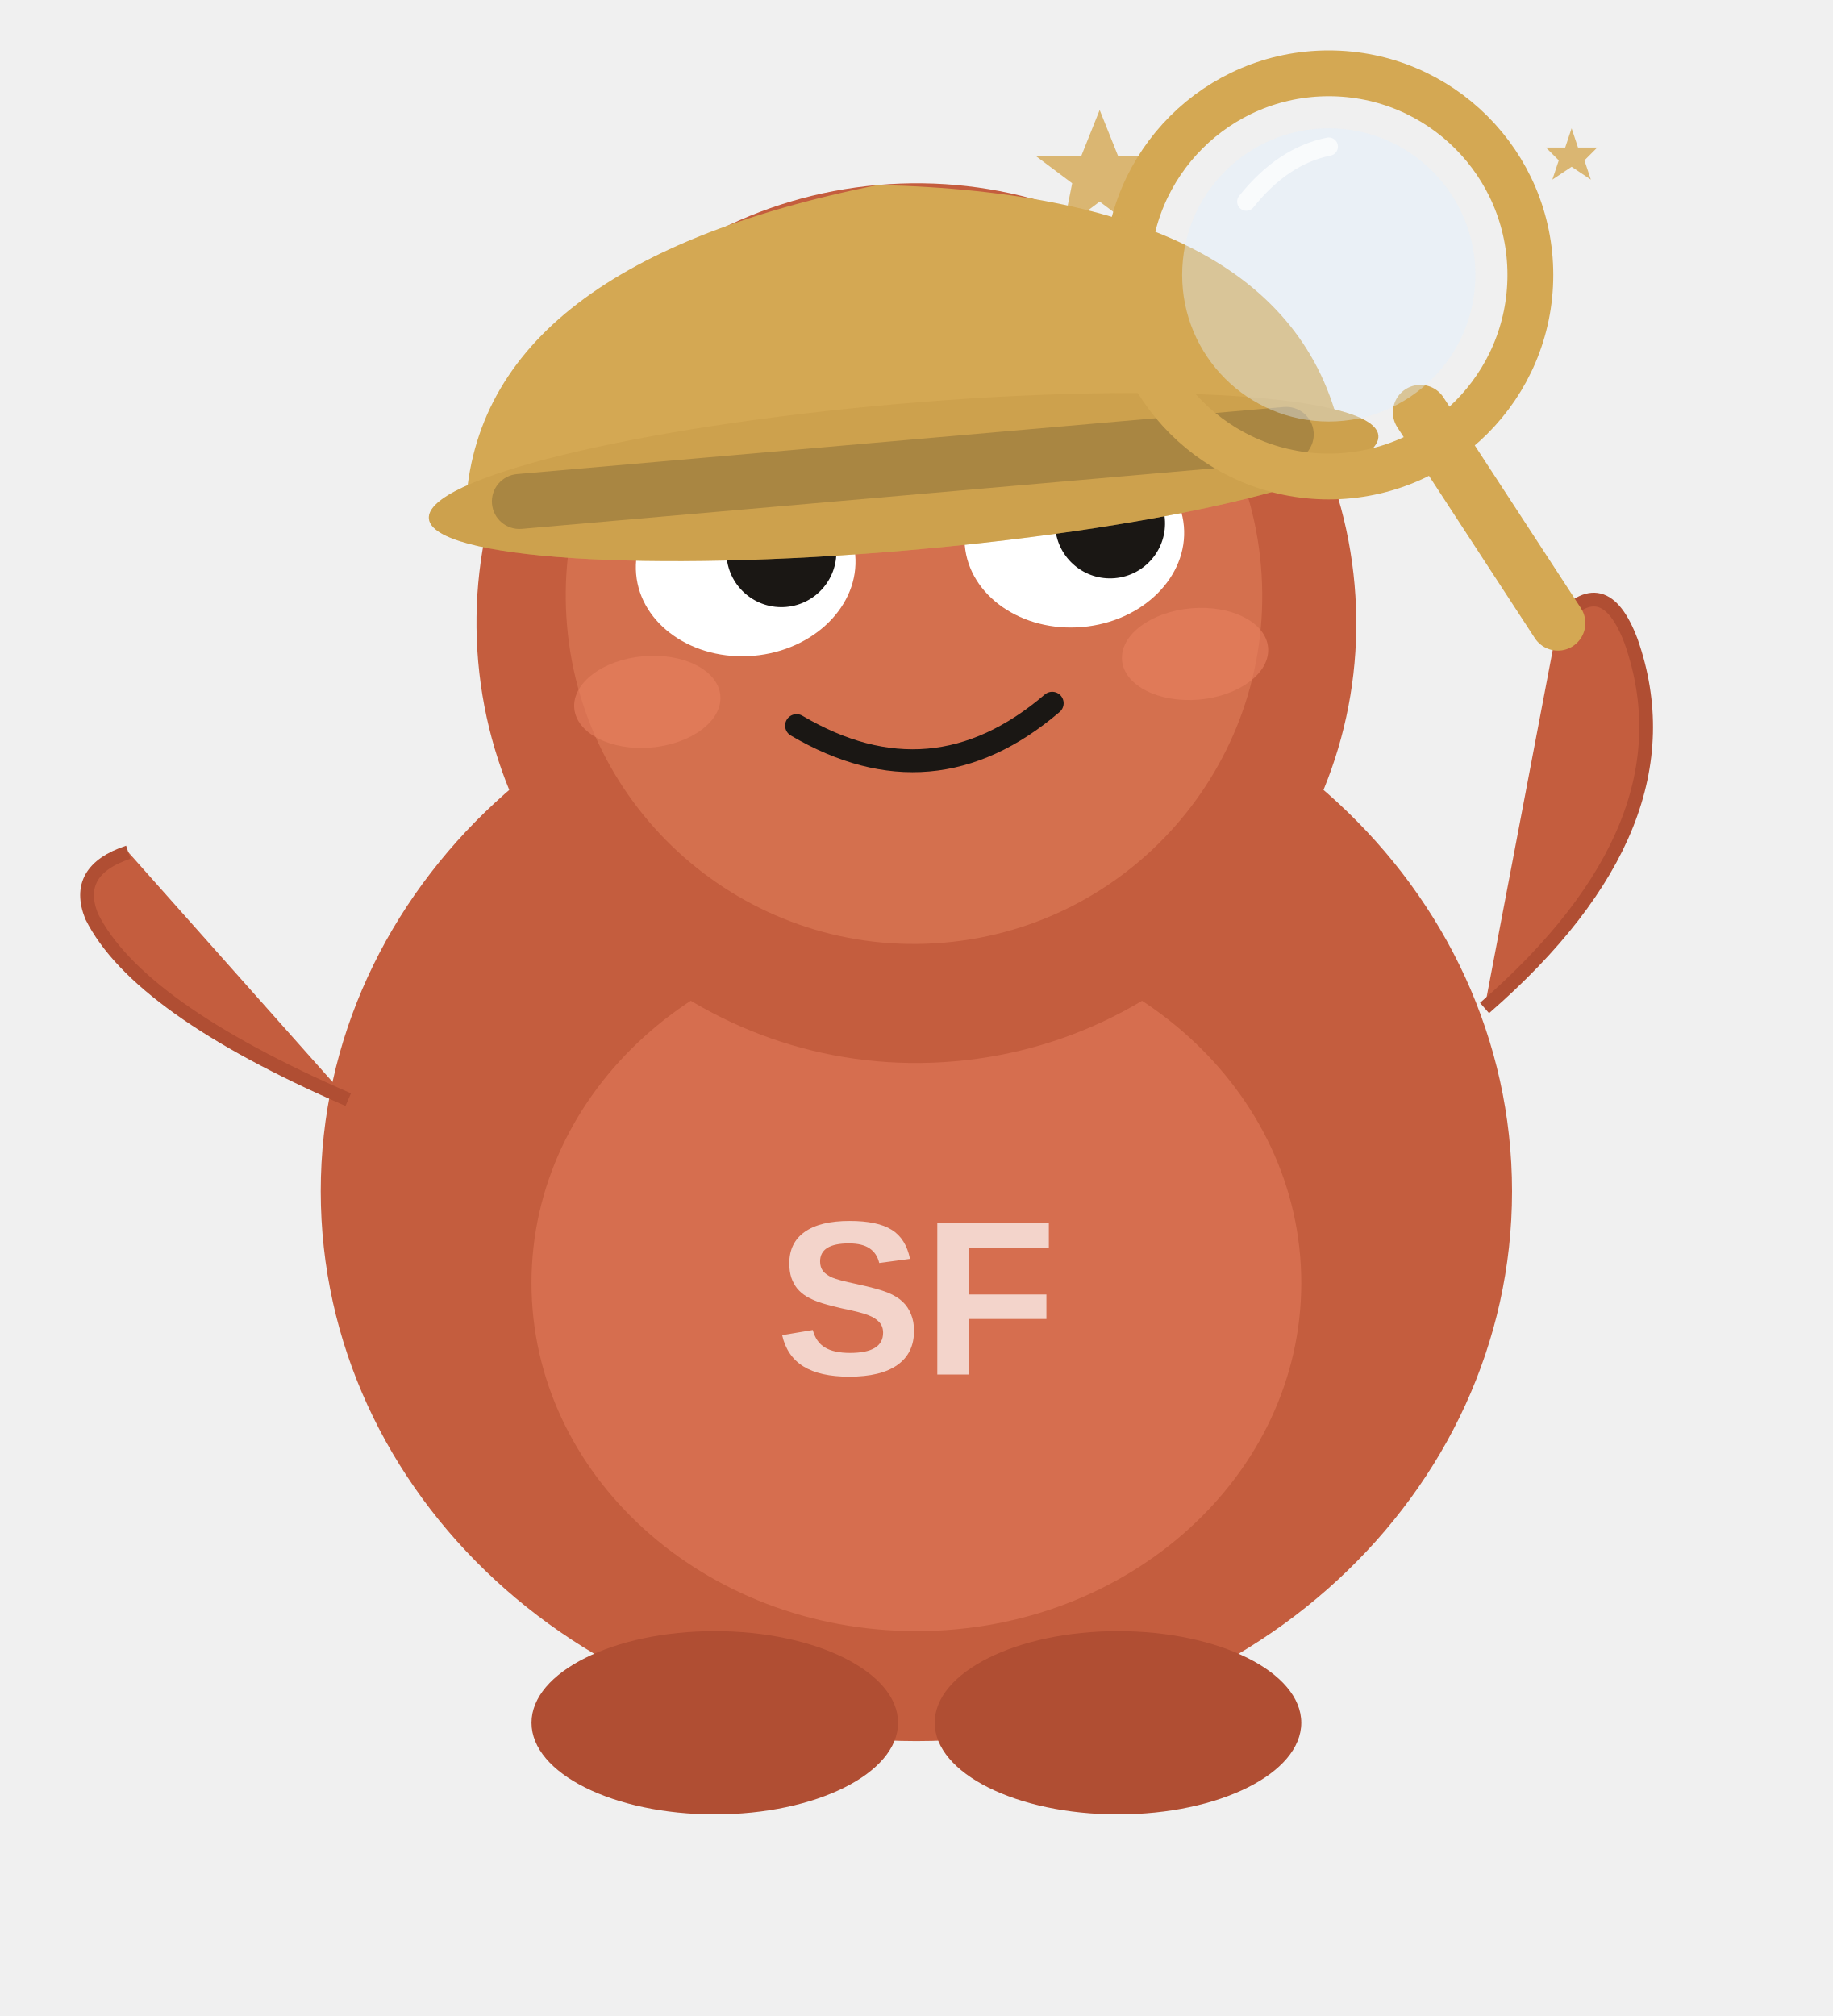
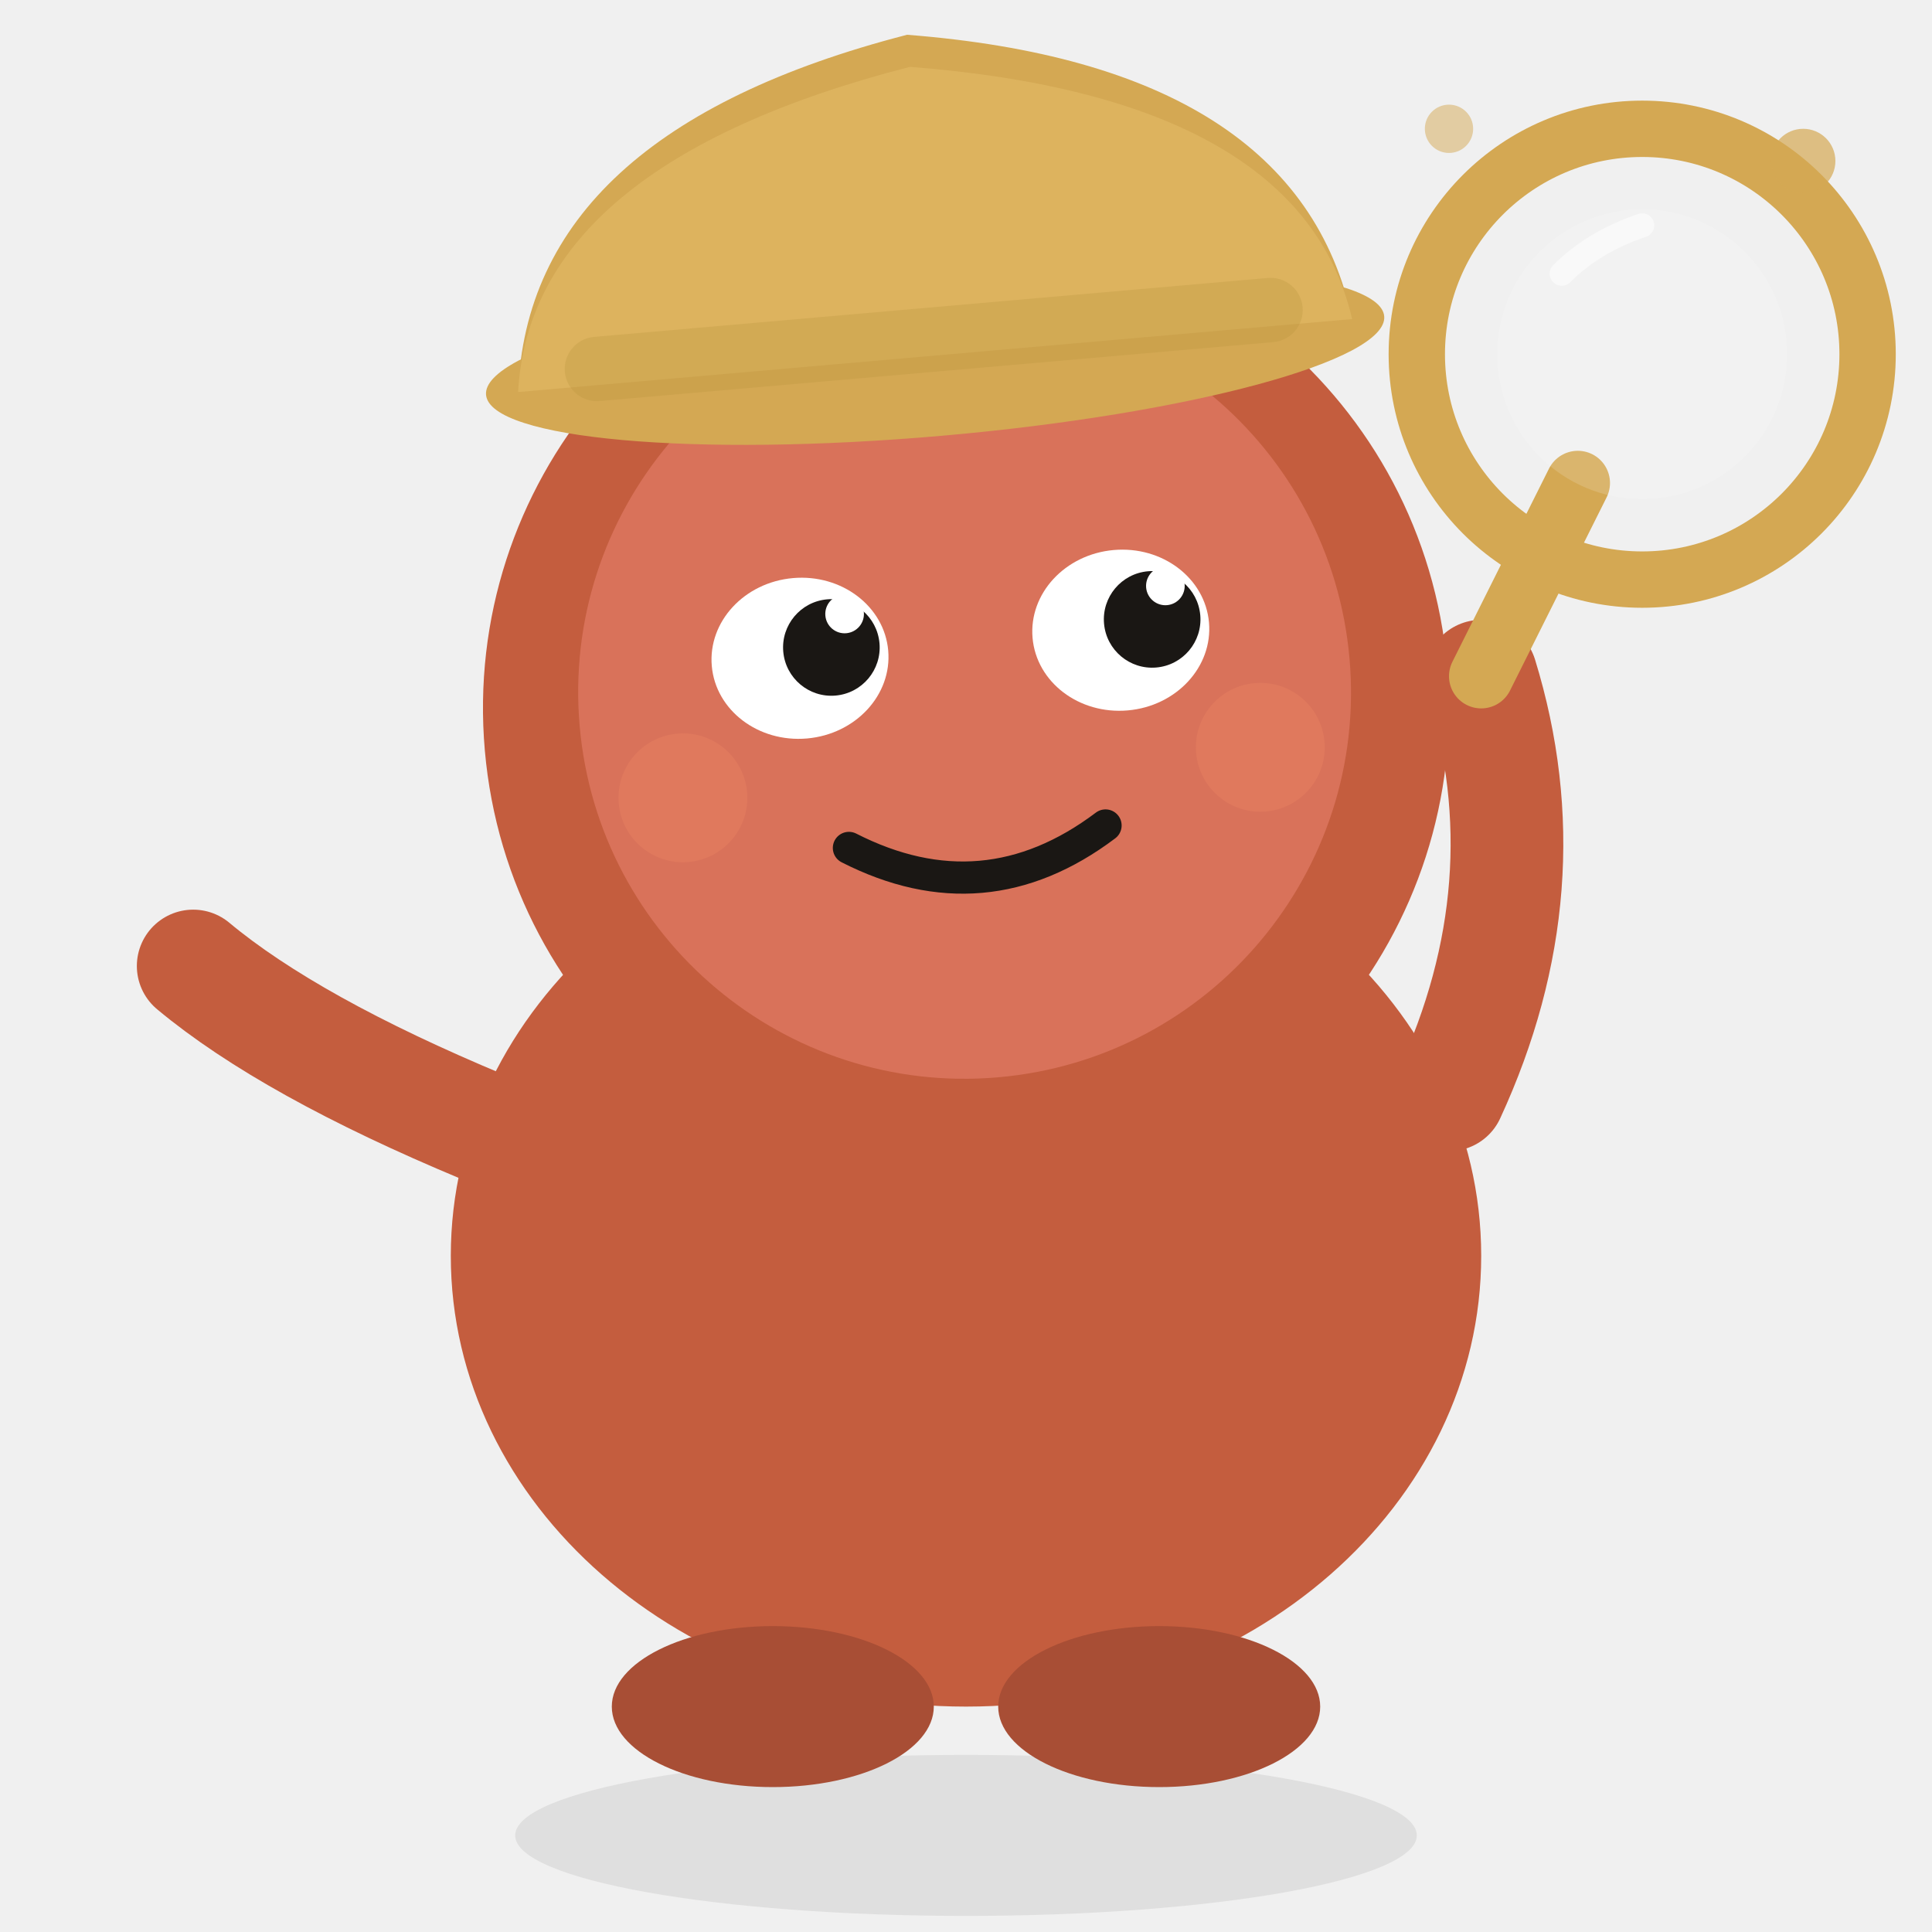
- <svg xmlns="http://www.w3.org/2000/svg" viewBox="0 0 200 220">
-   <ellipse cx="100" cy="130" rx="65" ry="60" fill="#C45D3E" />
-   <ellipse cx="100" cy="140" rx="42" ry="38" fill="#E8805F" opacity="0.5" />
-   <g transform="rotate(-5, 100, 68)">
-     <circle cx="100" cy="68" r="48" fill="#C45D3E" />
-     <circle cx="100" cy="65" r="38" fill="#D4704E" />
-     <ellipse cx="82" cy="60" rx="12" ry="10" fill="white" />
-     <ellipse cx="118" cy="60" rx="12" ry="10" fill="white" />
-     <circle cx="86" cy="59" r="6" fill="#1A1714" />
-     <circle cx="122" cy="59" r="6" fill="#1A1714" />
-     <circle cx="88" cy="56" r="2.5" fill="white" />
-     <circle cx="124" cy="56" r="2.5" fill="white" />
-     <path d="M86 78 Q100 88 114 78" fill="none" stroke="#1A1714" stroke-width="2.5" stroke-linecap="round" />
-     <ellipse cx="70" cy="74" rx="8" ry="5" fill="#E8805F" opacity="0.6" />
-     <ellipse cx="130" cy="74" rx="8" ry="5" fill="#E8805F" opacity="0.6" />
-     <path d="M52 52 Q55 25 100 20 Q145 25 148 52" fill="#D4A853" />
-     <ellipse cx="100" cy="52" rx="52" ry="8" fill="#D4A853" />
-     <ellipse cx="100" cy="52" rx="52" ry="8" fill="#C49643" opacity="0.4" />
-     <rect x="55" y="48" width="90" height="6" rx="3" fill="#1A1714" opacity="0.2" />
+ <svg xmlns="http://www.w3.org/2000/svg" viewBox="0 0 120 120">
+   <ellipse cx="60" cy="114" rx="28" ry="5" fill="#1A1714" opacity="0.08" />
+   <ellipse cx="60" cy="78" rx="32" ry="28" fill="#C45D3E" />
+   <g transform="rotate(-5, 60, 44)">
+     <circle cx="60" cy="44" r="30" fill="#C45D3E" />
+     <circle cx="60" cy="43" r="24" fill="#D9725A" />
+     <ellipse cx="50" cy="40" rx="5.5" ry="5" fill="white" />
+     <ellipse cx="70" cy="40" rx="5.5" ry="5" fill="white" />
+     <circle cx="52" cy="39.5" r="3" fill="#1A1714" />
+     <circle cx="72" cy="39.5" r="3" fill="#1A1714" />
+     <circle cx="53" cy="37.5" r="1.2" fill="white" />
+     <circle cx="73" cy="37.5" r="1.2" fill="white" />
+     <path d="M52 52 Q60 57 68 52" fill="none" stroke="#1A1714" stroke-width="2" stroke-linecap="round" />
+     <circle cx="42" cy="48" r="4" fill="#E8805F" opacity="0.5" />
+     <circle cx="78" cy="48" r="4" fill="#E8805F" opacity="0.5" />
+     <ellipse cx="60" cy="22" rx="28" ry="5" fill="#D4A853" />
+     <path d="M34 22 Q36 6 60 2 Q84 6 86 22" fill="#D4A853" />
+     <path d="M34 22 Q36 8 60 4 Q84 8 86 22" fill="#E5BE6A" opacity="0.5" />
+     <rect x="37" y="19" width="46" height="4" rx="2" fill="#B8943E" opacity="0.3" />
  </g>
-   <path d="M38 120 Q15 110 10 100 Q8 95 14 93" fill="#C45D3E" stroke="#B04E33" stroke-width="1.5" />
-   <path d="M162 110 Q185 90 178 70 Q175 62 170 68" fill="#C45D3E" stroke="#B04E33" stroke-width="1.5" />
-   <line x1="170" y1="68" x2="155" y2="45" stroke="#D4A853" stroke-width="6" stroke-linecap="round" />
-   <circle cx="145" cy="30" r="22" fill="none" stroke="#D4A853" stroke-width="5" />
-   <circle cx="145" cy="30" r="16" fill="#E0F0FF" opacity="0.4" />
-   <path d="M136 22 Q140 17 145 16" fill="none" stroke="white" stroke-width="2" stroke-linecap="round" opacity="0.7" />
-   <g fill="#D4A853" opacity="0.8">
-     <polygon points="120,12 122,17 127,17 123,20 124,25 120,22 116,25 117,20 113,17 118,17" />
-     <polygon points="170,15 171,18 174,18 172,20 173,23 170,21 167,23 168,20 166,18 169,18" transform="scale(0.7) translate(75, 5)" />
-   </g>
-   <ellipse cx="78" cy="188" rx="20" ry="10" fill="#B04E33" />
-   <ellipse cx="122" cy="188" rx="20" ry="10" fill="#B04E33" />
-   <text x="100" y="150" font-family="Arial,sans-serif" font-size="24" font-weight="bold" fill="white" text-anchor="middle" opacity="0.7">SF</text>
+   <path d="M30 70 Q18 65 12 60" fill="none" stroke="#C45D3E" stroke-width="7" stroke-linecap="round" />
+   <path d="M90 68 Q96 55 92 42" fill="none" stroke="#C45D3E" stroke-width="7" stroke-linecap="round" />
+   <line x1="92" y1="42" x2="98" y2="30" stroke="#D4A853" stroke-width="4" stroke-linecap="round" />
+   <circle cx="102" cy="22" r="14" fill="none" stroke="#D4A853" stroke-width="3.5" />
+   <circle cx="102" cy="22" r="9" fill="white" opacity="0.15" />
+   <path d="M97 17 Q99 15 102 14" fill="none" stroke="white" stroke-width="1.5" stroke-linecap="round" opacity="0.5" />
+   <circle cx="112" cy="10" r="2" fill="#D4A853" opacity="0.7" />
+   <circle cx="90" cy="8" r="1.5" fill="#D4A853" opacity="0.5" />
+   <ellipse cx="48" cy="106" rx="10" ry="5" fill="#A84E35" />
+   <ellipse cx="72" cy="106" rx="10" ry="5" fill="#A84E35" />
</svg>
